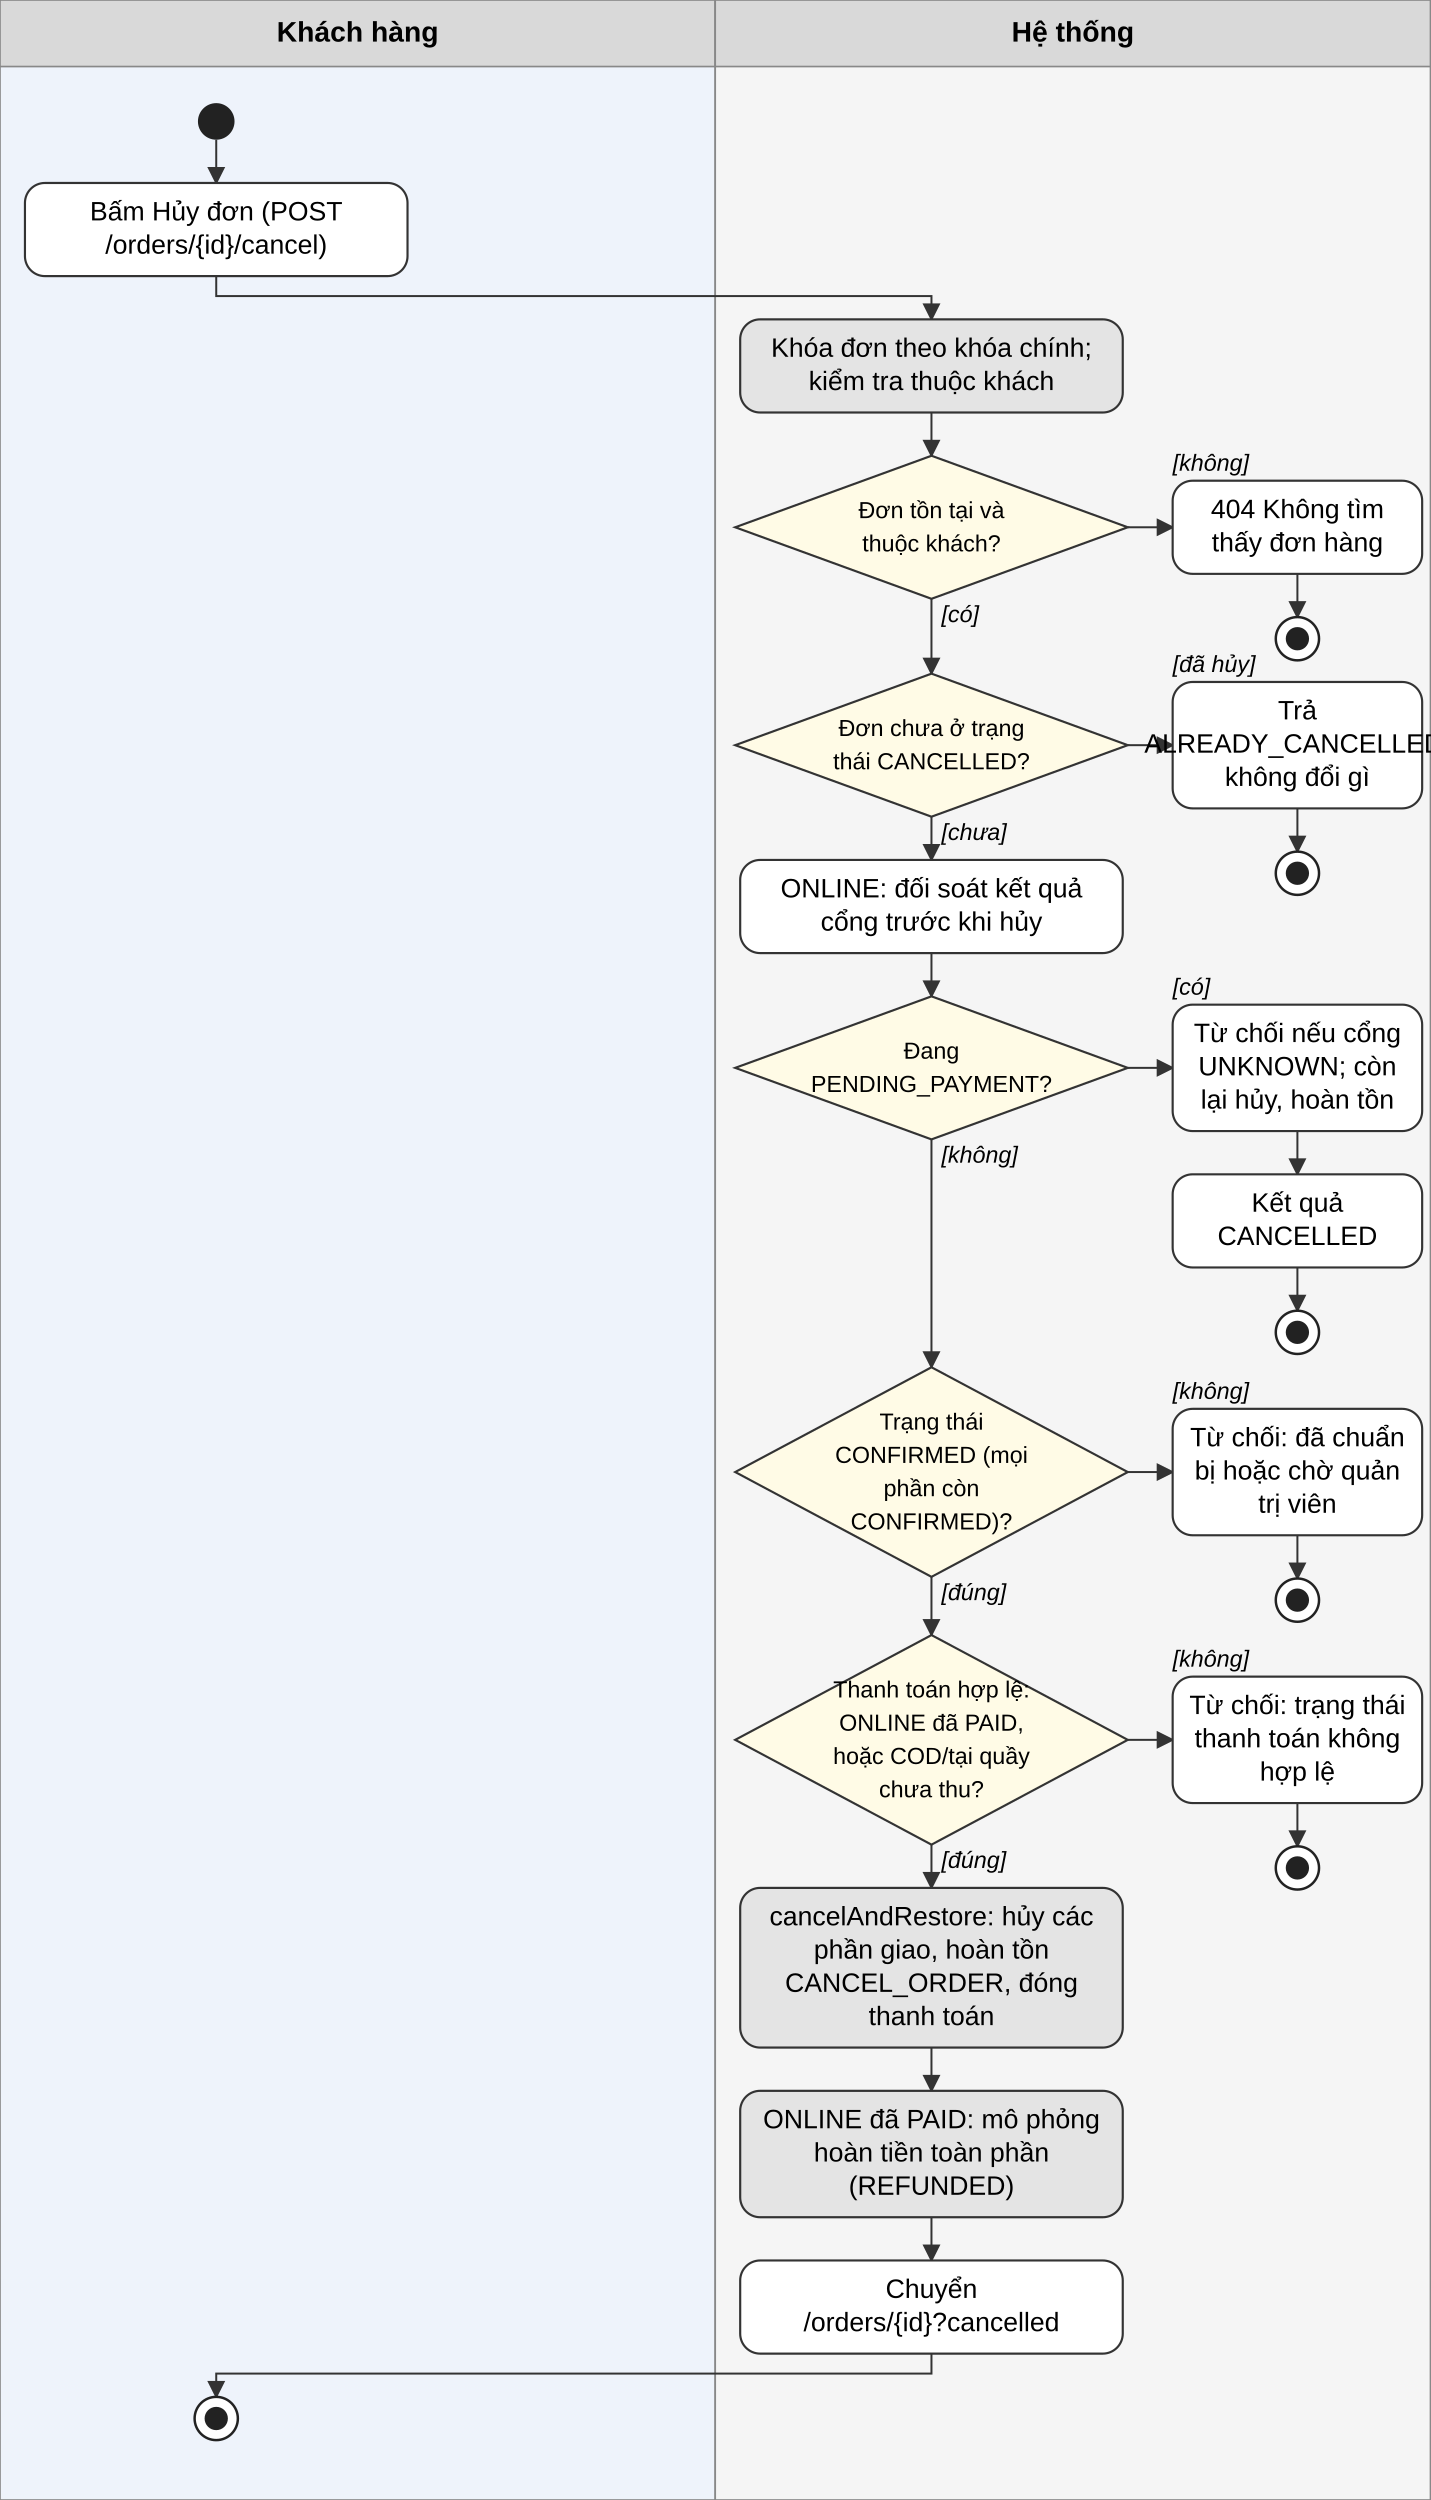
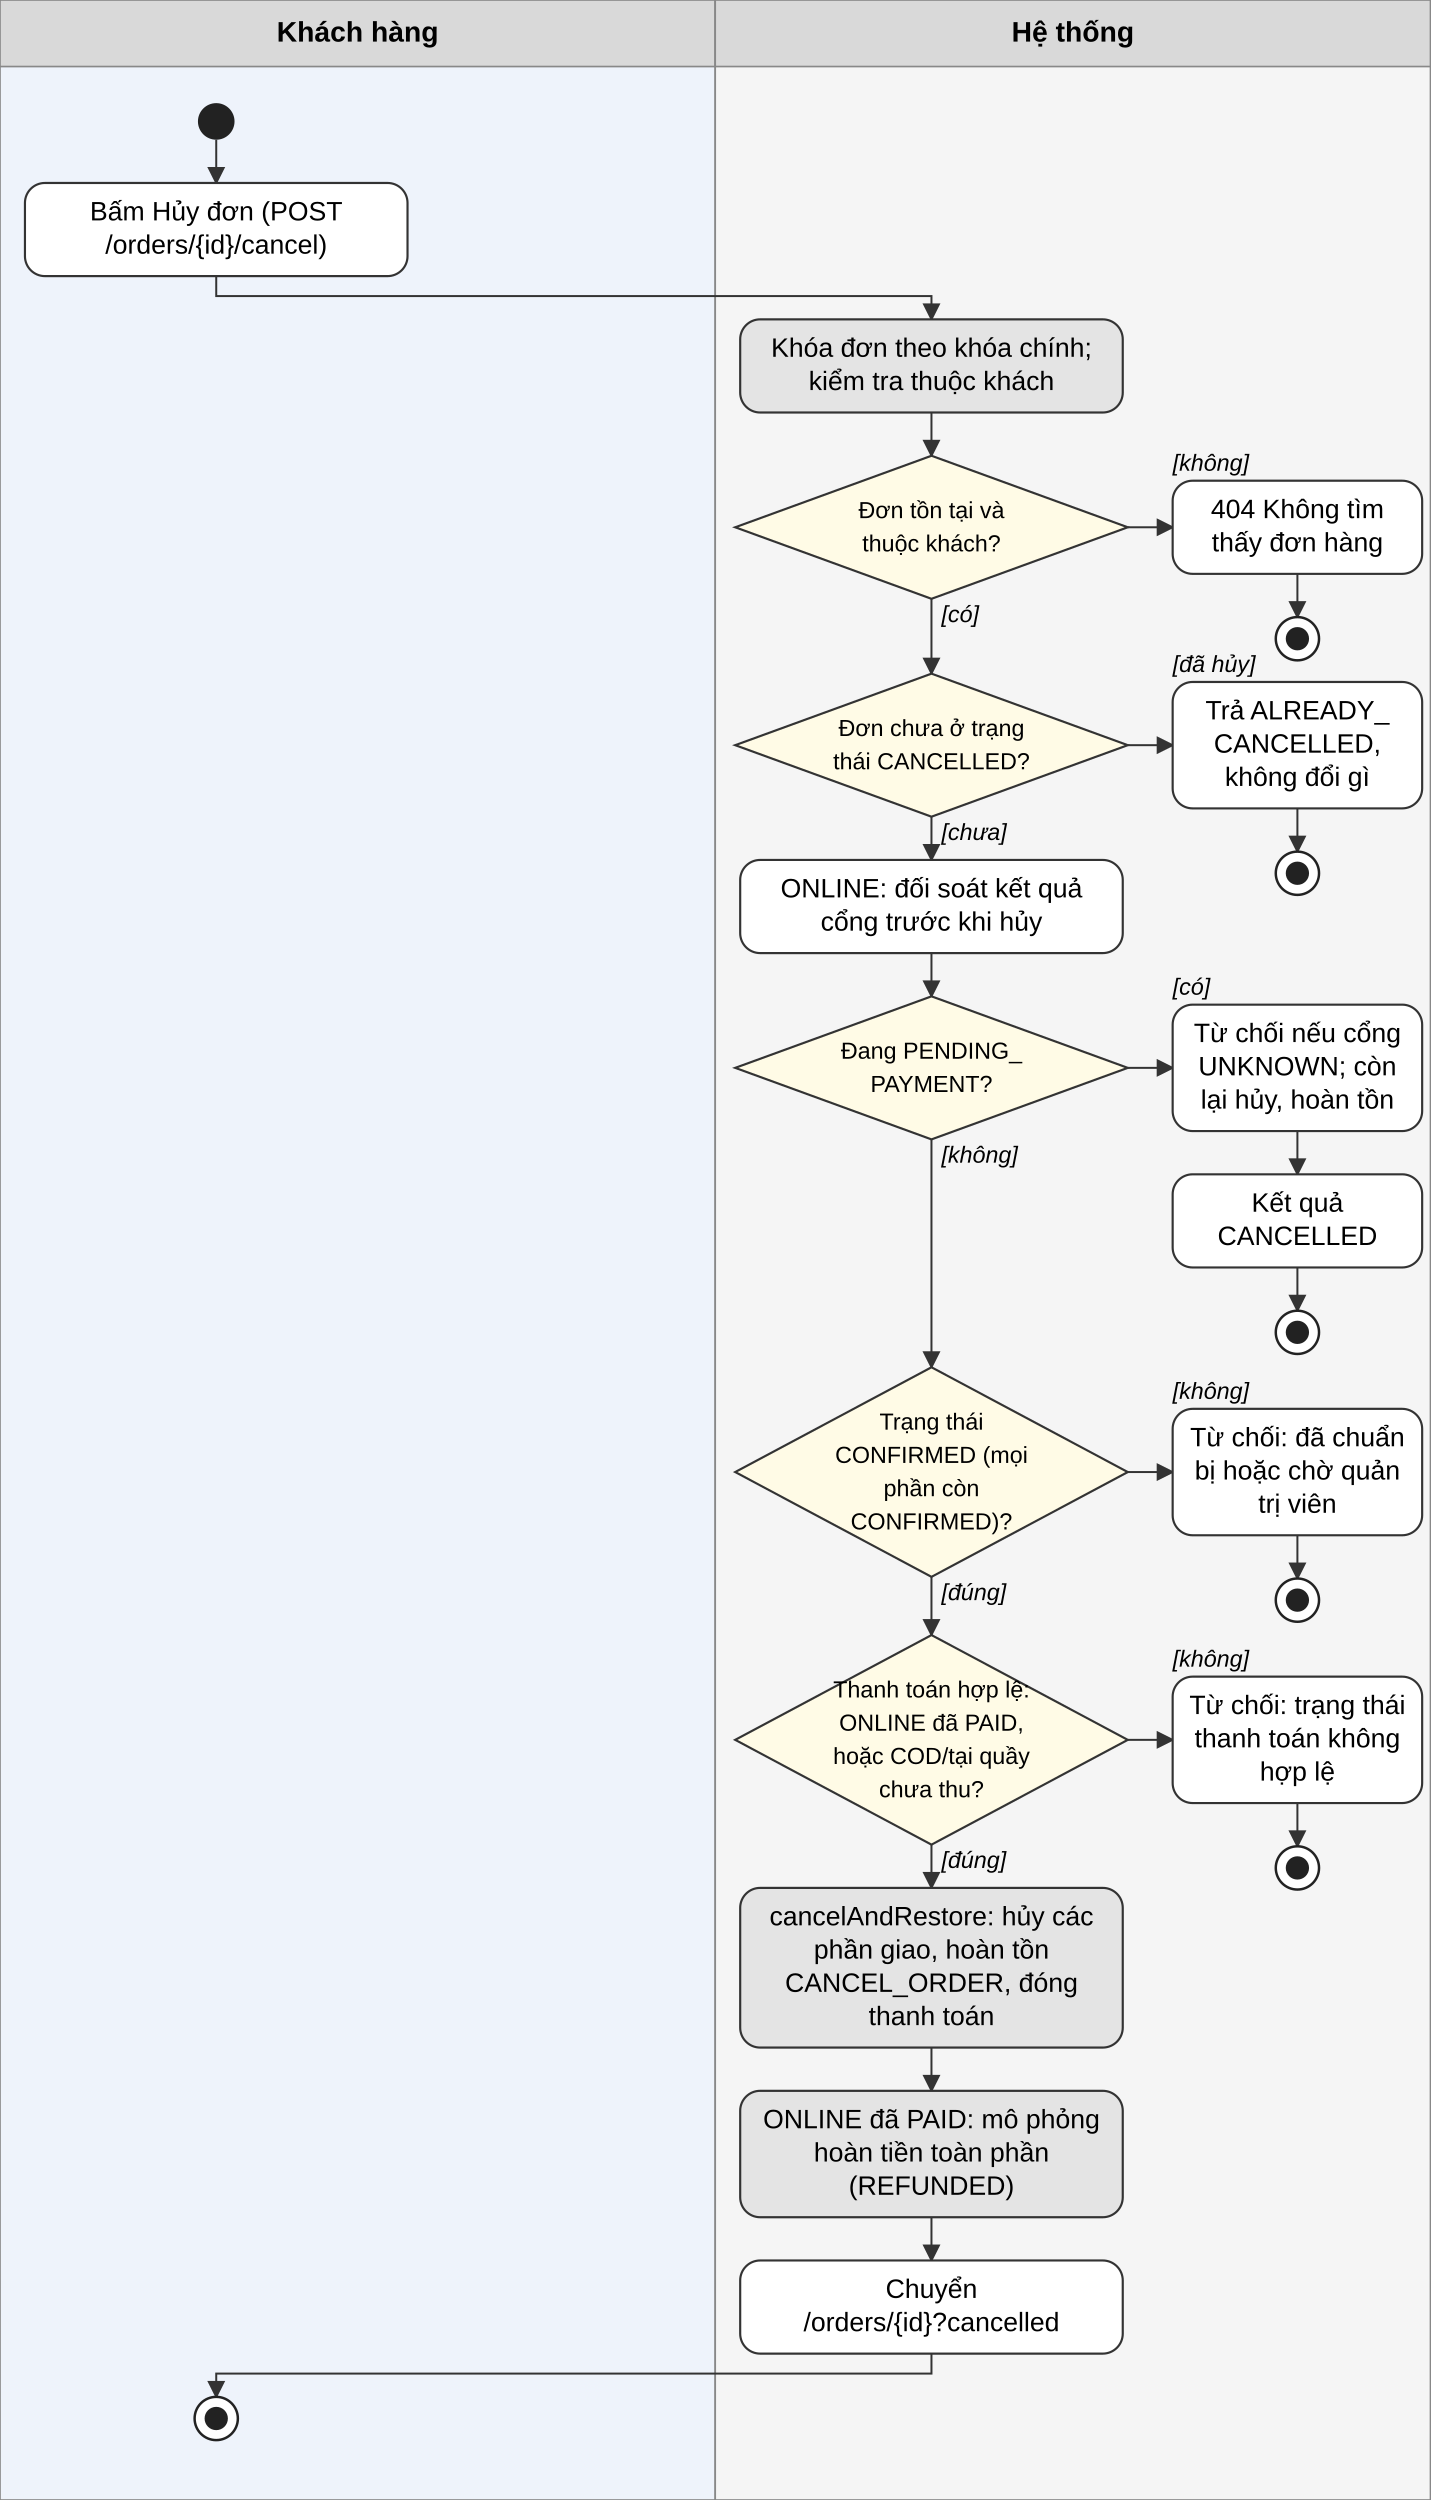
<svg xmlns="http://www.w3.org/2000/svg" width="860" height="1503.0" viewBox="0 0 860 1503.0" font-family="Arial, Helvetica, sans-serif" font-size="16">
  <defs>
    <marker id="a" markerWidth="9" markerHeight="9" refX="8" refY="4.5" orient="auto">
      <path d="M0,0 L9,4.5 L0,9 z" fill="#333" />
    </marker>
  </defs>
  <rect width="860" height="1503.0" fill="#fff" />
  <rect x="0" y="0" width="430" height="1503.0" fill="#eef3fb" stroke="#888" stroke-width="1" />
  <rect x="0" y="0" width="430" height="40" fill="#d9d9d9" stroke="#888" />
  <text x="215.0" y="25.0" text-anchor="middle" font-weight="bold" font-size="17">Khách hàng</text>
  <rect x="430" y="0" width="430" height="1503.0" fill="#f5f5f5" stroke="#888" stroke-width="1" />
  <rect x="430" y="0" width="430" height="40" fill="#d9d9d9" stroke="#888" />
  <text x="645.0" y="25.0" text-anchor="middle" font-weight="bold" font-size="17">Hệ thống</text>
  <polyline points="130,84 130,110" fill="none" stroke="#333" stroke-width="1.2" marker-end="url(#a)" />
  <polyline points="130,166 130,178 560,178 560,192" fill="none" stroke="#333" stroke-width="1.2" marker-end="url(#a)" />
  <polyline points="560,248 560,274" fill="none" stroke="#333" stroke-width="1.2" marker-end="url(#a)" />
  <polyline points="678,317.0 705.0,317.0" fill="none" stroke="#333" stroke-width="1.2" marker-end="url(#a)" />
  <polyline points="780,345.0 780,371.0" fill="none" stroke="#333" stroke-width="1.2" marker-end="url(#a)" />
  <polyline points="560,360 560,405.0" fill="none" stroke="#333" stroke-width="1.2" marker-end="url(#a)" />
  <polyline points="678,448.0 705.0,448.0" fill="none" stroke="#333" stroke-width="1.2" marker-end="url(#a)" />
  <polyline points="780,486.0 780,512.0" fill="none" stroke="#333" stroke-width="1.2" marker-end="url(#a)" />
  <polyline points="560,491.0 560,517.0" fill="none" stroke="#333" stroke-width="1.2" marker-end="url(#a)" />
  <polyline points="560,573.0 560,599.0" fill="none" stroke="#333" stroke-width="1.2" marker-end="url(#a)" />
  <polyline points="678,642.0 705.0,642.0" fill="none" stroke="#333" stroke-width="1.2" marker-end="url(#a)" />
  <polyline points="780,680.0 780,706.0" fill="none" stroke="#333" stroke-width="1.2" marker-end="url(#a)" />
  <polyline points="780,762.0 780,788.0" fill="none" stroke="#333" stroke-width="1.2" marker-end="url(#a)" />
  <polyline points="560,685.0 560,822.0" fill="none" stroke="#333" stroke-width="1.2" marker-end="url(#a)" />
  <polyline points="678,885.0 705.0,885.0" fill="none" stroke="#333" stroke-width="1.2" marker-end="url(#a)" />
  <polyline points="780,923.0 780,949.0" fill="none" stroke="#333" stroke-width="1.2" marker-end="url(#a)" />
  <polyline points="560,948.0 560,983.0" fill="none" stroke="#333" stroke-width="1.2" marker-end="url(#a)" />
  <polyline points="678,1046.0 705.0,1046.0" fill="none" stroke="#333" stroke-width="1.2" marker-end="url(#a)" />
  <polyline points="780,1084.0 780,1110.0" fill="none" stroke="#333" stroke-width="1.2" marker-end="url(#a)" />
  <polyline points="560,1109.0 560,1135.0" fill="none" stroke="#333" stroke-width="1.2" marker-end="url(#a)" />
  <polyline points="560,1231.0 560,1257.0" fill="none" stroke="#333" stroke-width="1.2" marker-end="url(#a)" />
  <polyline points="560,1333.0 560,1359.0" fill="none" stroke="#333" stroke-width="1.2" marker-end="url(#a)" />
  <polyline points="560,1415.0 560,1427.0 130,1427.0 130,1441.0" fill="none" stroke="#333" stroke-width="1.2" marker-end="url(#a)" />
  <circle cx="130" cy="73" r="11" fill="#222" />
  <rect x="15.0" y="110" width="230" height="56" rx="12" fill="#ffffff" stroke="#333" stroke-width="1.3" />
  <text x="130" y="132.5" text-anchor="middle">Bấm Hủy đơn (POST</text>
  <text x="130" y="152.5" text-anchor="middle">/orders/{id}/cancel)</text>
  <rect x="445.0" y="192" width="230" height="56" rx="12" fill="#e4e4e4" stroke="#333" stroke-width="1.3" />
  <text x="560" y="214.5" text-anchor="middle">Khóa đơn theo khóa chính;</text>
  <text x="560" y="234.5" text-anchor="middle">kiểm tra thuộc khách</text>
  <polygon points="560,274 678,317.0 560,360 442,317.0" fill="#fffbe6" stroke="#333" stroke-width="1.3" />
  <text x="560" y="311.5" text-anchor="middle" font-size="14">Đơn tồn tại và</text>
  <text x="560" y="331.5" text-anchor="middle" font-size="14">thuộc khách?</text>
  <text x="705.0" y="283.0" font-size="14" font-style="italic">[không]</text>
  <rect x="705.0" y="289.0" width="150" height="56" rx="12" fill="#ffffff" stroke="#333" stroke-width="1.3" />
  <text x="780" y="311.5" text-anchor="middle">404 Không tìm</text>
  <text x="780" y="331.5" text-anchor="middle">thấy đơn hàng</text>
  <circle cx="780" cy="384.0" r="13" fill="#fff" stroke="#222" stroke-width="1.5" />
  <circle cx="780" cy="384.0" r="7" fill="#222" />
  <text x="566" y="374" font-size="14" font-style="italic">[có]</text>
  <polygon points="560,405.0 678,448.0 560,491.0 442,448.0" fill="#fffbe6" stroke="#333" stroke-width="1.3" />
  <text x="560" y="442.5" text-anchor="middle" font-size="14">Đơn chưa ở trạng</text>
  <text x="560" y="462.5" text-anchor="middle" font-size="14">thái CANCELLED?</text>
  <text x="705.0" y="404.0" font-size="14" font-style="italic">[đã hủy]</text>
  <rect x="705.0" y="410.0" width="150" height="76" rx="12" fill="#ffffff" stroke="#333" stroke-width="1.3" />
-   <text x="780" y="432.5" text-anchor="middle">Trả</text>
-   <text x="780" y="452.5" text-anchor="middle">ALREADY_CANCELLED,</text>
+   <text x="780" y="432.5" text-anchor="middle">Trả ALREADY_</text>
+   <text x="780" y="452.5" text-anchor="middle">CANCELLED,</text>
  <text x="780" y="472.5" text-anchor="middle">không đổi gì</text>
  <circle cx="780" cy="525.0" r="13" fill="#fff" stroke="#222" stroke-width="1.5" />
  <circle cx="780" cy="525.0" r="7" fill="#222" />
  <text x="566" y="505.0" font-size="14" font-style="italic">[chưa]</text>
  <rect x="445.0" y="517.0" width="230" height="56" rx="12" fill="#ffffff" stroke="#333" stroke-width="1.3" />
  <text x="560" y="539.5" text-anchor="middle">ONLINE: đối soát kết quả</text>
  <text x="560" y="559.5" text-anchor="middle">cổng trước khi hủy</text>
  <polygon points="560,599.0 678,642.0 560,685.0 442,642.0" fill="#fffbe6" stroke="#333" stroke-width="1.3" />
-   <text x="560" y="636.5" text-anchor="middle" font-size="14">Đang</text>
-   <text x="560" y="656.5" text-anchor="middle" font-size="14">PENDING_PAYMENT?</text>
+   <text x="560" y="636.5" text-anchor="middle" font-size="14">Đang PENDING_</text>
+   <text x="560" y="656.5" text-anchor="middle" font-size="14">PAYMENT?</text>
  <text x="705.0" y="598.0" font-size="14" font-style="italic">[có]</text>
  <rect x="705.0" y="604.0" width="150" height="76" rx="12" fill="#ffffff" stroke="#333" stroke-width="1.3" />
  <text x="780" y="626.5" text-anchor="middle">Từ chối nếu cổng</text>
  <text x="780" y="646.5" text-anchor="middle">UNKNOWN; còn</text>
  <text x="780" y="666.5" text-anchor="middle">lại hủy, hoàn tồn</text>
  <rect x="705.0" y="706.0" width="150" height="56" rx="12" fill="#ffffff" stroke="#333" stroke-width="1.3" />
  <text x="780" y="728.5" text-anchor="middle">Kết quả</text>
  <text x="780" y="748.5" text-anchor="middle">CANCELLED</text>
  <circle cx="780" cy="801.0" r="13" fill="#fff" stroke="#222" stroke-width="1.5" />
  <circle cx="780" cy="801.0" r="7" fill="#222" />
  <text x="566" y="699.0" font-size="14" font-style="italic">[không]</text>
  <polygon points="560,822.0 678,885.0 560,948.0 442,885.0" fill="#fffbe6" stroke="#333" stroke-width="1.3" />
  <text x="560" y="859.5" text-anchor="middle" font-size="14">Trạng thái</text>
  <text x="560" y="879.5" text-anchor="middle" font-size="14">CONFIRMED (mọi</text>
  <text x="560" y="899.5" text-anchor="middle" font-size="14">phần còn</text>
  <text x="560" y="919.5" text-anchor="middle" font-size="14">CONFIRMED)?</text>
  <text x="705.0" y="841.0" font-size="14" font-style="italic">[không]</text>
  <rect x="705.0" y="847.0" width="150" height="76" rx="12" fill="#ffffff" stroke="#333" stroke-width="1.3" />
  <text x="780" y="869.5" text-anchor="middle">Từ chối: đã chuẩn</text>
  <text x="780" y="889.5" text-anchor="middle">bị hoặc chờ quản</text>
  <text x="780" y="909.5" text-anchor="middle">trị viên</text>
  <circle cx="780" cy="962.0" r="13" fill="#fff" stroke="#222" stroke-width="1.5" />
  <circle cx="780" cy="962.0" r="7" fill="#222" />
  <text x="566" y="962.0" font-size="14" font-style="italic">[đúng]</text>
  <polygon points="560,983.0 678,1046.0 560,1109.0 442,1046.0" fill="#fffbe6" stroke="#333" stroke-width="1.3" />
  <text x="560" y="1020.5" text-anchor="middle" font-size="14">Thanh toán hợp lệ:</text>
  <text x="560" y="1040.5" text-anchor="middle" font-size="14">ONLINE đã PAID,</text>
  <text x="560" y="1060.5" text-anchor="middle" font-size="14">hoặc COD/tại quầy</text>
  <text x="560" y="1080.5" text-anchor="middle" font-size="14">chưa thu?</text>
  <text x="705.0" y="1002.0" font-size="14" font-style="italic">[không]</text>
  <rect x="705.0" y="1008.0" width="150" height="76" rx="12" fill="#ffffff" stroke="#333" stroke-width="1.3" />
  <text x="780" y="1030.5" text-anchor="middle">Từ chối: trạng thái</text>
  <text x="780" y="1050.5" text-anchor="middle">thanh toán không</text>
  <text x="780" y="1070.5" text-anchor="middle">hợp lệ</text>
  <circle cx="780" cy="1123.0" r="13" fill="#fff" stroke="#222" stroke-width="1.5" />
  <circle cx="780" cy="1123.0" r="7" fill="#222" />
  <text x="566" y="1123.0" font-size="14" font-style="italic">[đúng]</text>
  <rect x="445.0" y="1135.0" width="230" height="96" rx="12" fill="#e4e4e4" stroke="#333" stroke-width="1.3" />
  <text x="560" y="1157.5" text-anchor="middle">cancelAndRestore: hủy các</text>
  <text x="560" y="1177.5" text-anchor="middle">phần giao, hoàn tồn</text>
  <text x="560" y="1197.5" text-anchor="middle">CANCEL_ORDER, đóng</text>
  <text x="560" y="1217.5" text-anchor="middle">thanh toán</text>
  <rect x="445.0" y="1257.0" width="230" height="76" rx="12" fill="#e4e4e4" stroke="#333" stroke-width="1.3" />
  <text x="560" y="1279.5" text-anchor="middle">ONLINE đã PAID: mô phỏng</text>
  <text x="560" y="1299.5" text-anchor="middle">hoàn tiền toàn phần</text>
  <text x="560" y="1319.5" text-anchor="middle">(REFUNDED)</text>
  <rect x="445.0" y="1359.0" width="230" height="56" rx="12" fill="#ffffff" stroke="#333" stroke-width="1.3" />
  <text x="560" y="1381.5" text-anchor="middle">Chuyển</text>
  <text x="560" y="1401.5" text-anchor="middle">/orders/{id}?cancelled</text>
  <circle cx="130" cy="1454.0" r="13" fill="#fff" stroke="#222" stroke-width="1.5" />
  <circle cx="130" cy="1454.0" r="7" fill="#222" />
</svg>
